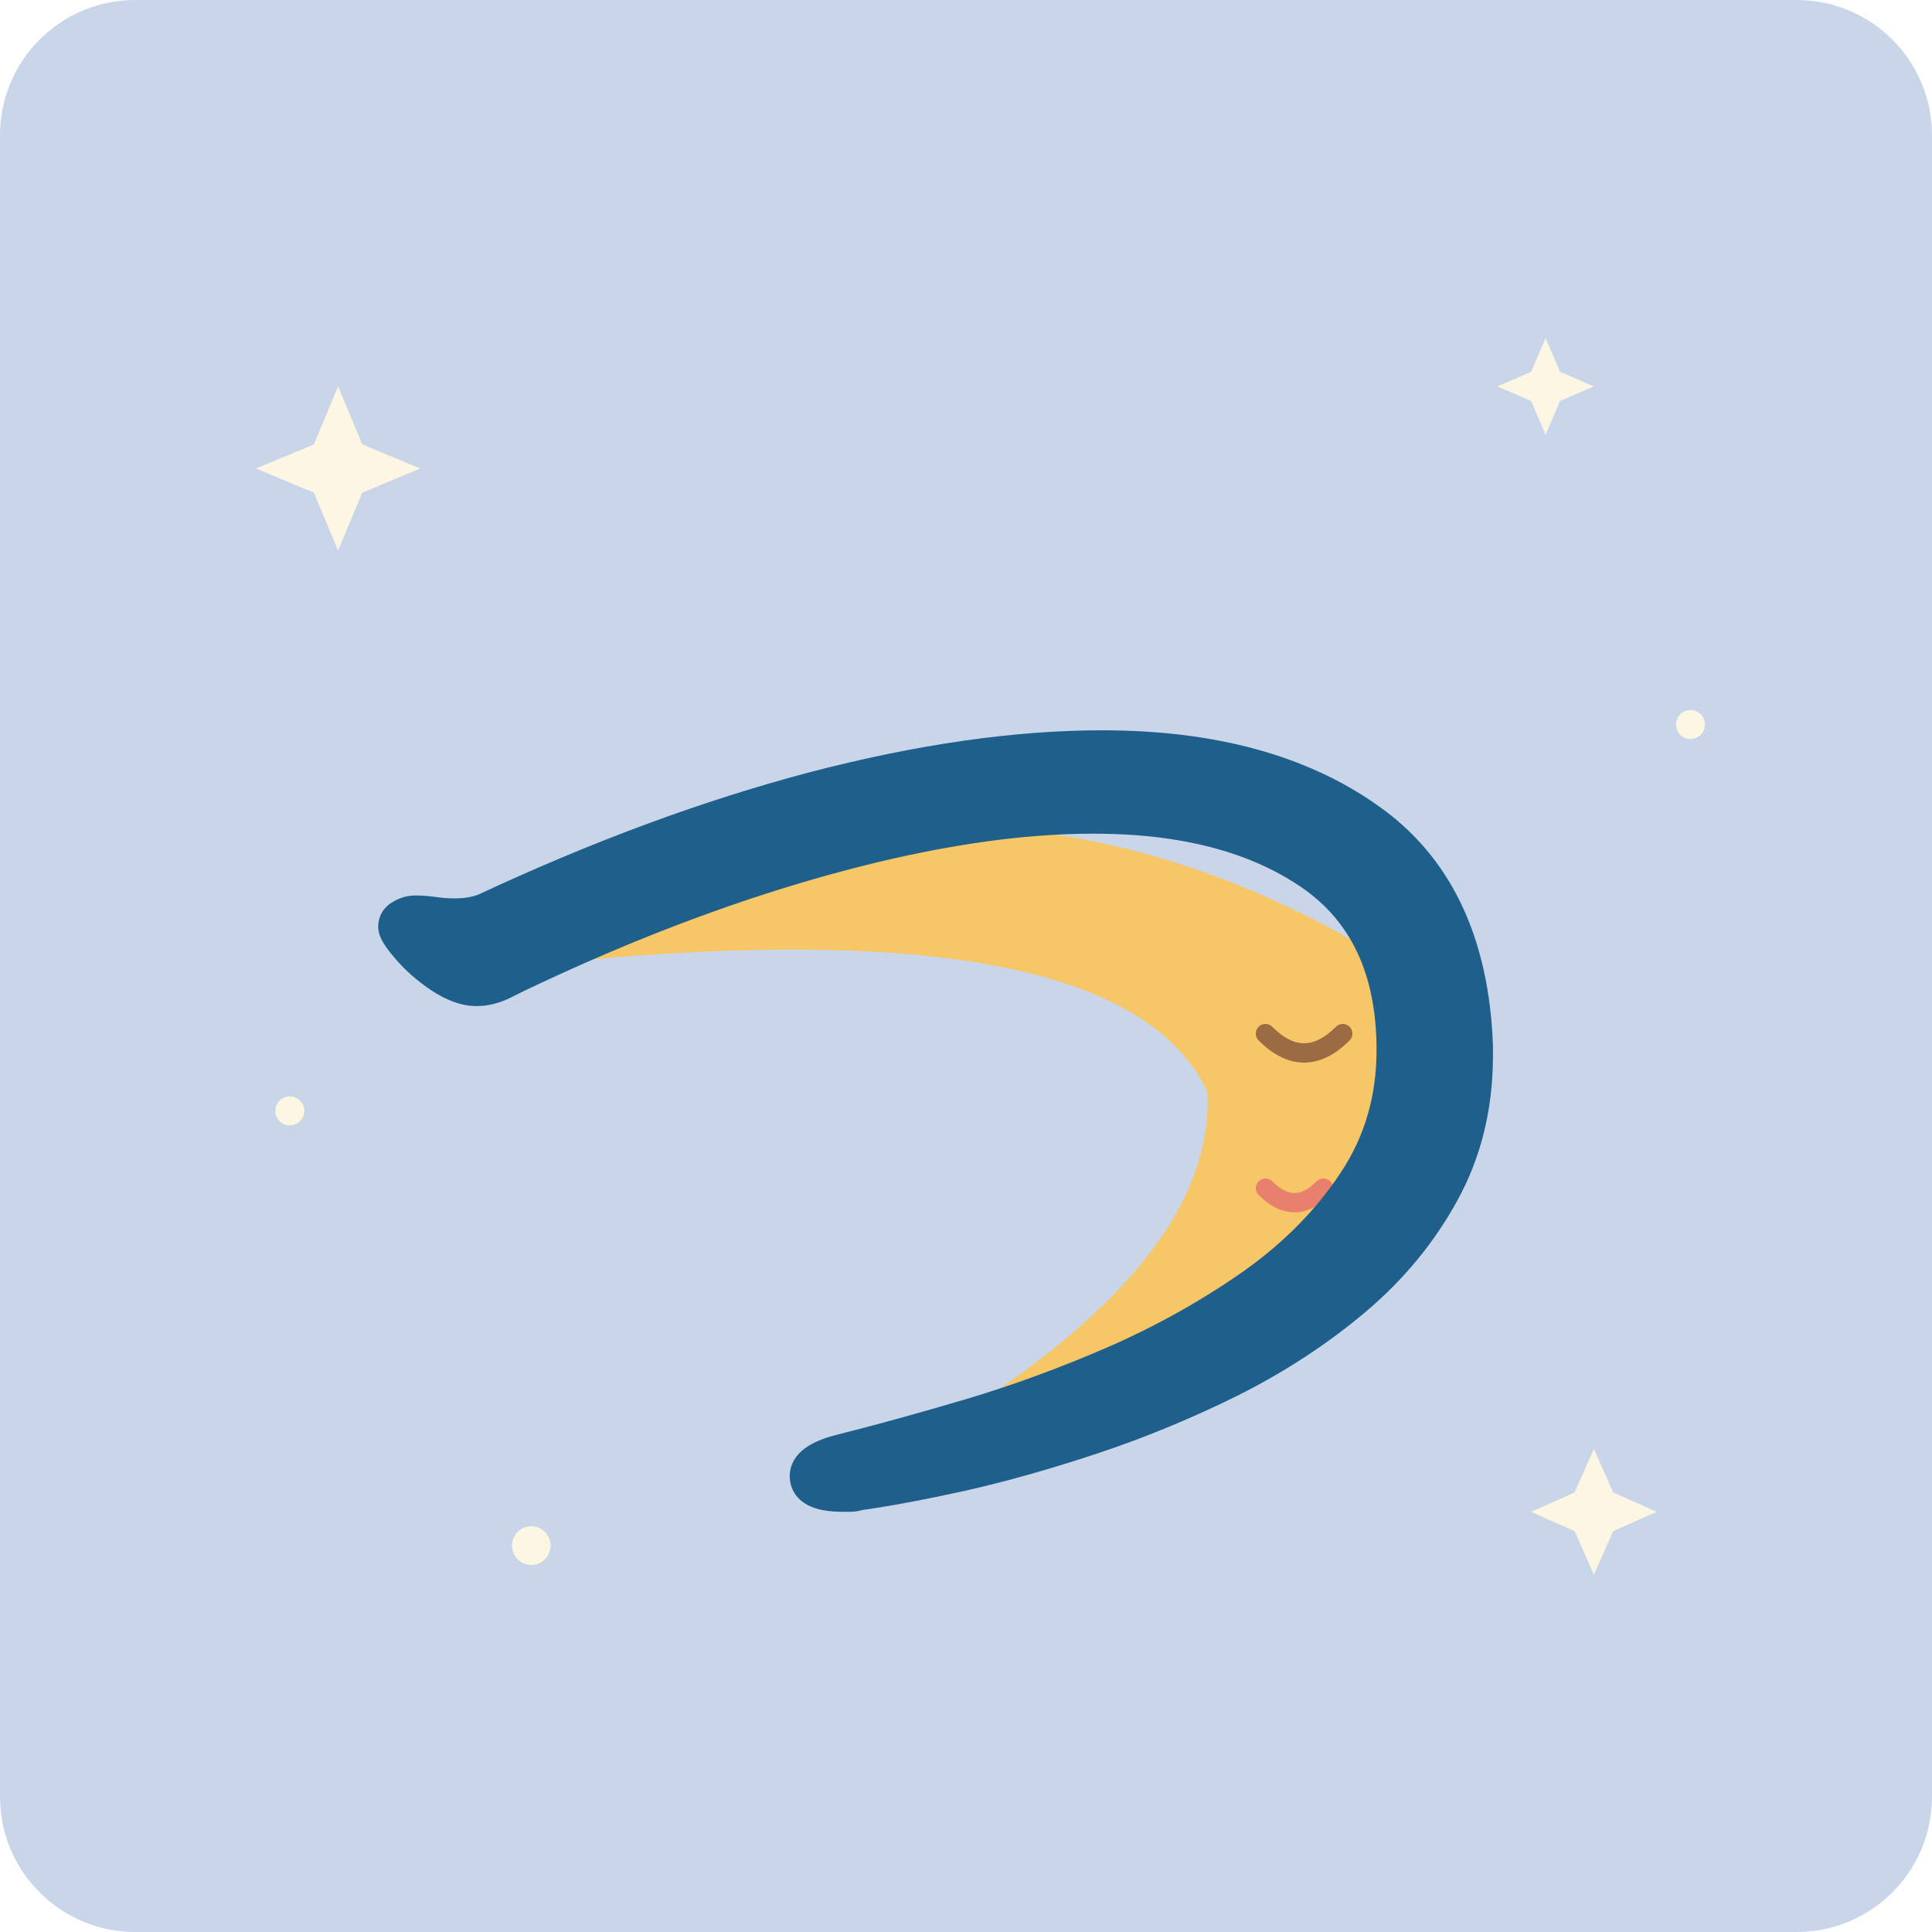
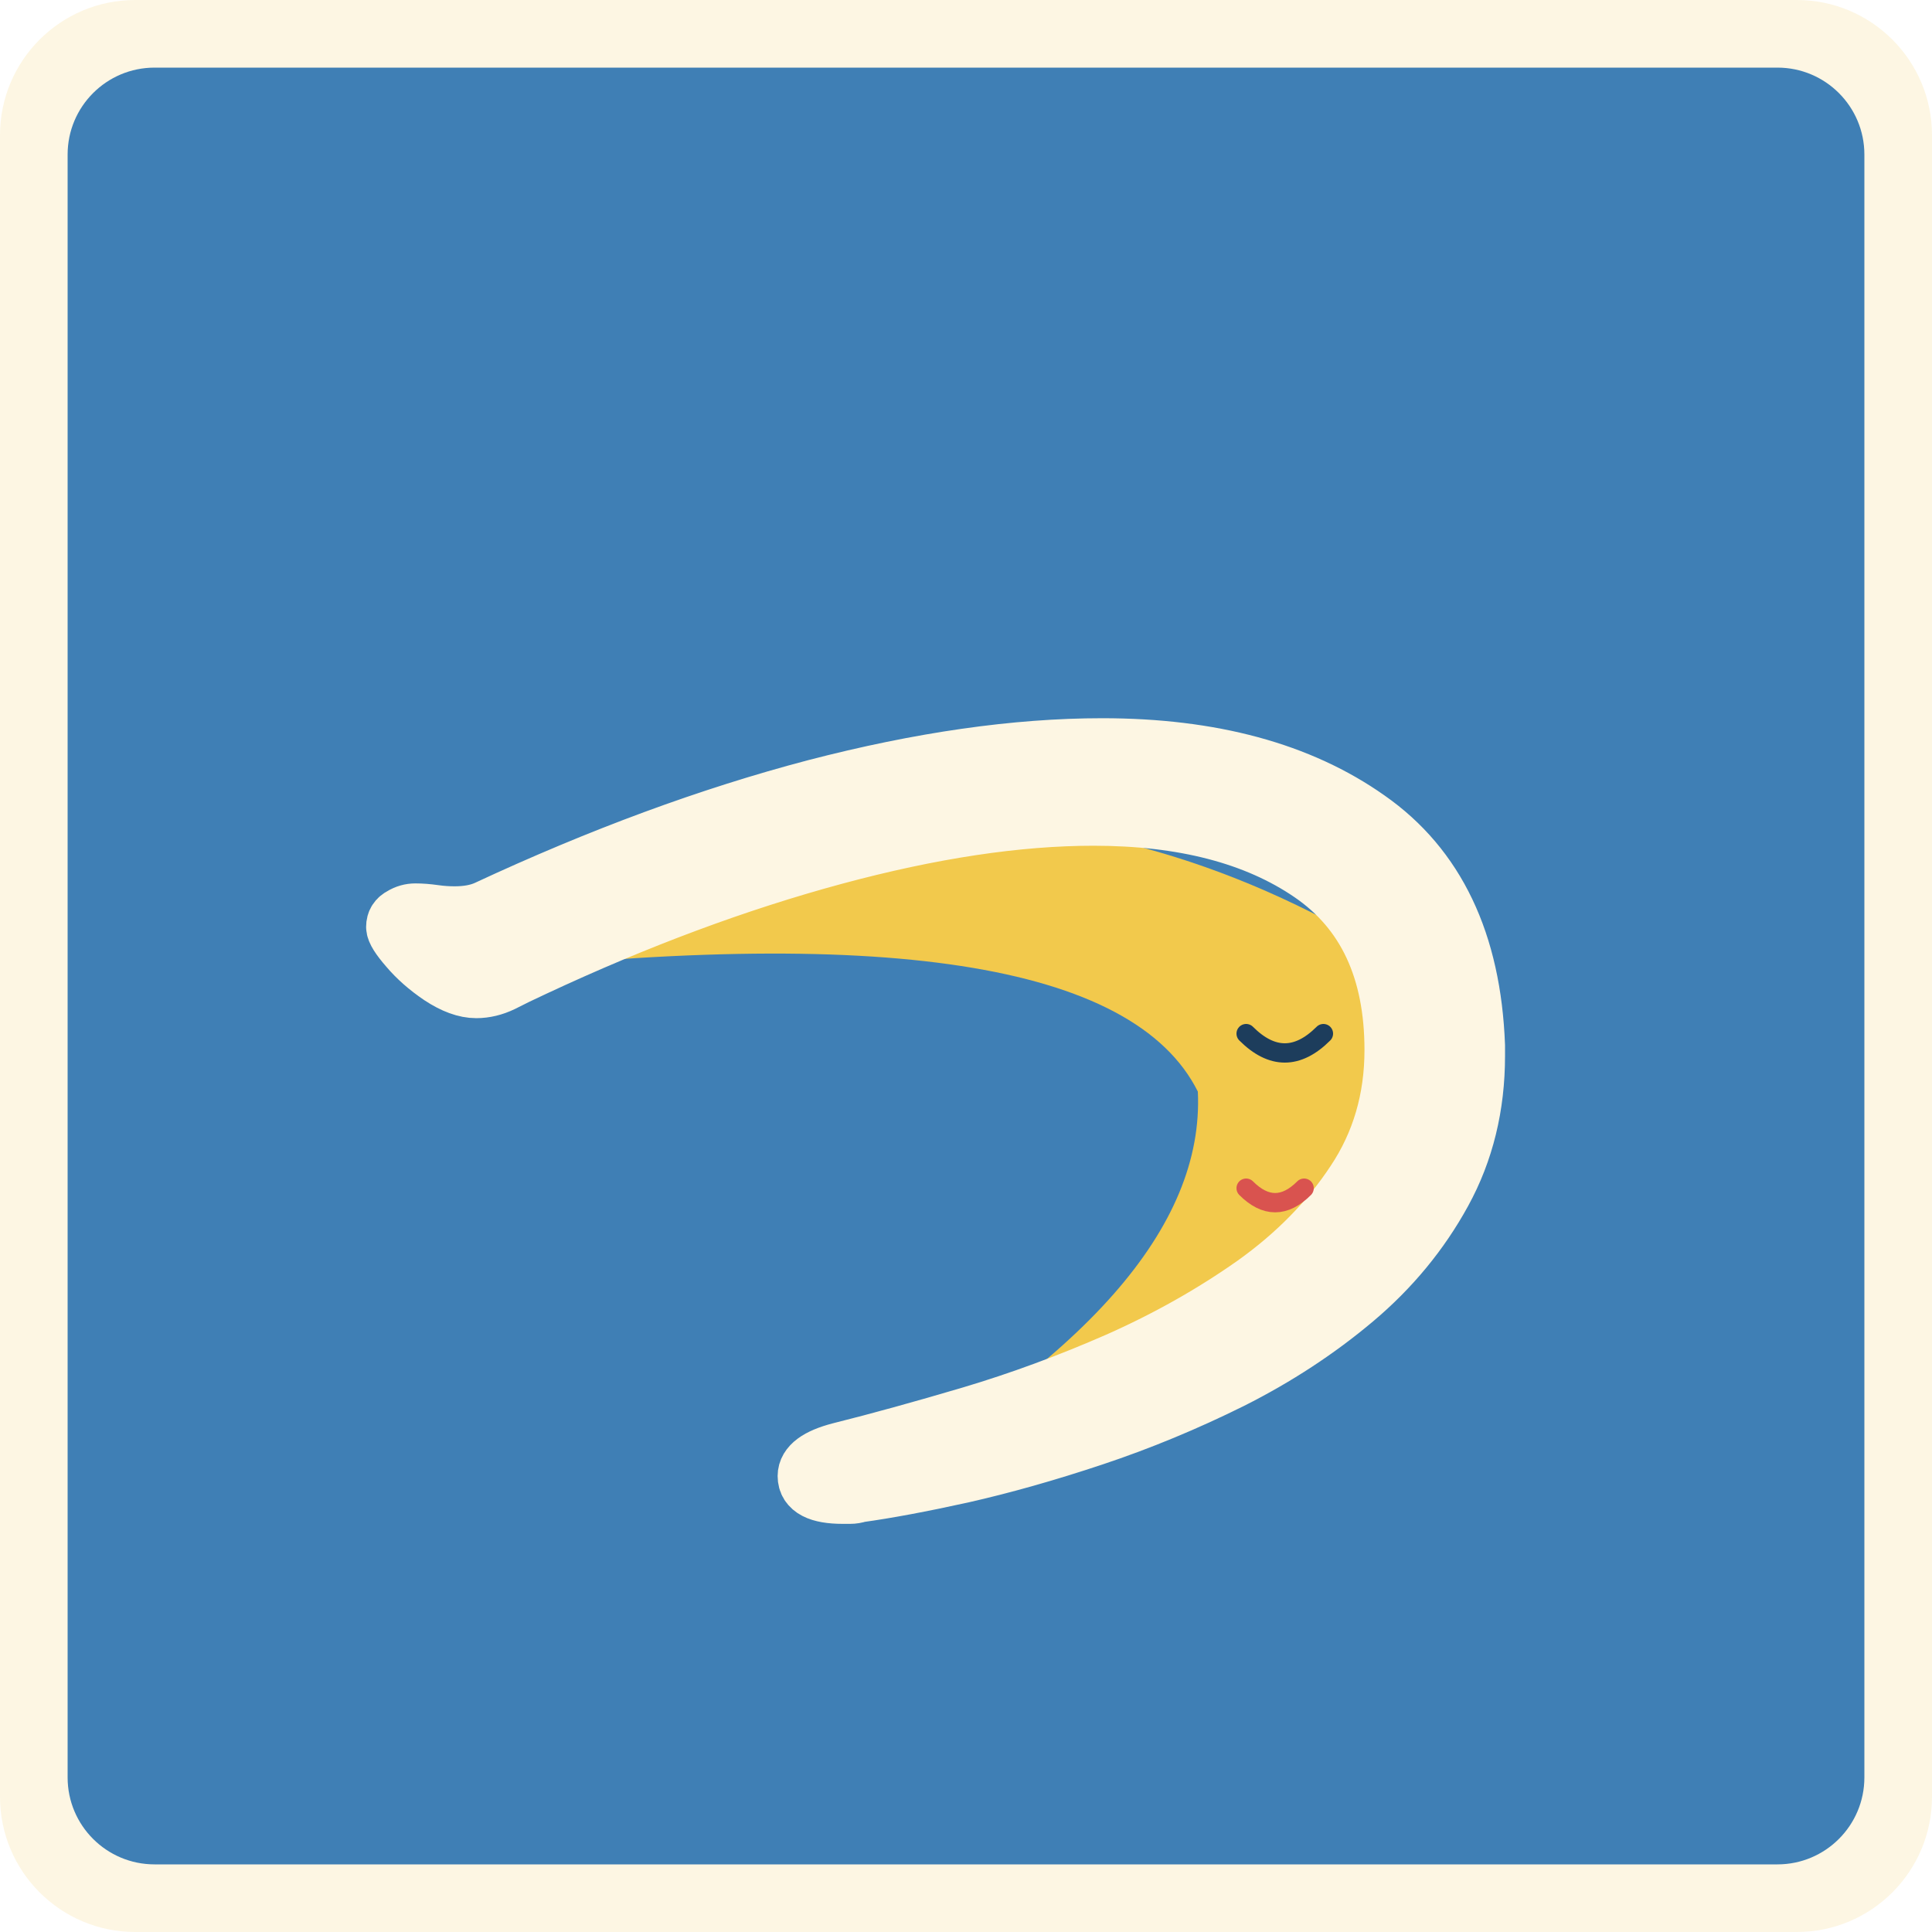
<svg xmlns="http://www.w3.org/2000/svg" viewBox="0 0 400 400">
-   <rect width="400" height="400" rx="28" fill="#c9d6ea" />
-   <g fill="#fdf6e3">
-     <path d="M70 80l5 12 12 5-12 5-5 12-5-12-12-5 12-5z" />
-     <path d="M330 300l4 9 9 4-9 4-4 9-4-9-9-4 9-4z" />
-     <path d="M320 70l3 7 7 3-7 3-3 7-3-7-7-3 7-3z" />
-     <circle cx="110" cy="320" r="4" />
-     <circle cx="60" cy="230" r="3" />
-     <circle cx="350" cy="150" r="3" />
+   <rect width="400" height="400" rx="28" fill="#fdf6e3" />
+   <defs>
+     <clipPath id="card">
+       <rect x="14" y="14" width="372" height="372" rx="18" />
+     </clipPath>
+   </defs>
+   <rect x="14" y="14" width="372" height="372" rx="18" fill="#3f7fb5" />
+   <g clip-path="url(#card)">
+     <path d="M92 202Q200 136 300 206Q324 278 174 310Q250 268 248 226Q228 186 92 202Z" fill="#f2c94c" />
  </g>
-   <path d="M92 202Q200 138 298 206Q320 276 176 306Q252 266 250 226Q230 184 92 202Z" fill="#f6c667" />
-   <path d="M262 214q8 8 16 0" fill="none" stroke="#9b6b43" stroke-width="4" stroke-linecap="round" />
-   <path d="M262 246q6 6 12 0" fill="none" stroke="#e9806e" stroke-width="4" stroke-linecap="round" />
-   <path id="glyph" d="M305.6 218.6L305.6 216.5Q304.4 184.4 283.2 169.6Q262.1 154.7 228.2 154.7Q201.5 154.7 168.8 163.2Q136.1 171.8 100.7 188.3Q98.0 189.5 94.1 189.5Q92.0 189.5 89.9 189.2Q87.8 188.9 86.0 188.9Q84.5 188.9 83.2 189.7Q81.8 190.4 81.8 191.9Q81.8 193.1 84.5 196.2Q87.2 199.4 91.2 202.1Q95.3 204.8 98.6 204.8Q101.3 204.8 104.0 203.5Q106.7 202.1 110.6 200.3Q142.7 185.3 172.7 177.2Q202.7 169.1 226.4 169.1Q254.3 169.1 271.4 180.8Q288.5 192.5 288.5 217.4Q288.5 232.7 280.5 244.7Q272.6 256.7 259.7 265.9Q246.8 275.0 231.5 281.8Q216.2 288.5 201.1 293.0Q185.9 297.5 173.9 300.5Q167.0 302.3 167.0 305.6Q167.0 309.5 174.5 309.5Q175.1 309.5 176.0 309.5Q176.9 309.5 177.8 309.2Q186.5 308.0 199.2 305.2Q212.0 302.3 226.4 297.5Q240.8 292.7 254.9 285.7Q269.0 278.6 280.4 269.0Q291.8 259.4 298.7 246.8Q305.6 234.2 305.6 218.6Z" fill="#1f5f8b" stroke="#1f5f8b" stroke-width="7" stroke-linejoin="round" />
+   <path id="glyph" d="M305.6 218.6L305.6 216.5Q304.4 184.4 283.2 169.6Q262.1 154.7 228.2 154.7Q201.5 154.7 168.8 163.2Q136.1 171.8 100.7 188.3Q98.0 189.5 94.1 189.5Q92.0 189.5 89.9 189.2Q87.8 188.9 86.0 188.9Q84.5 188.9 83.2 189.7Q81.8 190.4 81.8 191.9Q81.8 193.1 84.5 196.2Q87.2 199.4 91.2 202.1Q95.3 204.8 98.6 204.8Q101.3 204.8 104.0 203.5Q106.7 202.1 110.6 200.3Q142.7 185.3 172.7 177.2Q202.7 169.1 226.4 169.1Q254.3 169.1 271.4 180.8Q288.5 192.5 288.5 217.4Q288.5 232.7 280.5 244.7Q272.6 256.7 259.7 265.9Q246.8 275.0 231.5 281.8Q216.2 288.5 201.1 293.0Q185.9 297.5 173.9 300.5Q167.0 302.3 167.0 305.6Q167.0 309.5 174.5 309.5Q175.1 309.5 176.0 309.5Q176.9 309.5 177.8 309.2Q186.5 308.0 199.2 305.2Q212.0 302.3 226.4 297.5Q240.8 292.7 254.9 285.7Q269.0 278.6 280.4 269.0Q291.8 259.4 298.7 246.8Q305.6 234.2 305.6 218.6Z" fill="#fdf6e3" stroke="#fdf6e3" stroke-width="12" stroke-linejoin="round" />
+   <g clip-path="url(#card)">
+     <path d="M258 214q8 8 16 0" fill="none" stroke="#1d3d5c" stroke-width="4" stroke-linecap="round" />
+     <path d="M258 246q6 6 12 0" fill="none" stroke="#d9534f" stroke-width="4" stroke-linecap="round" />
+   </g>
</svg>
